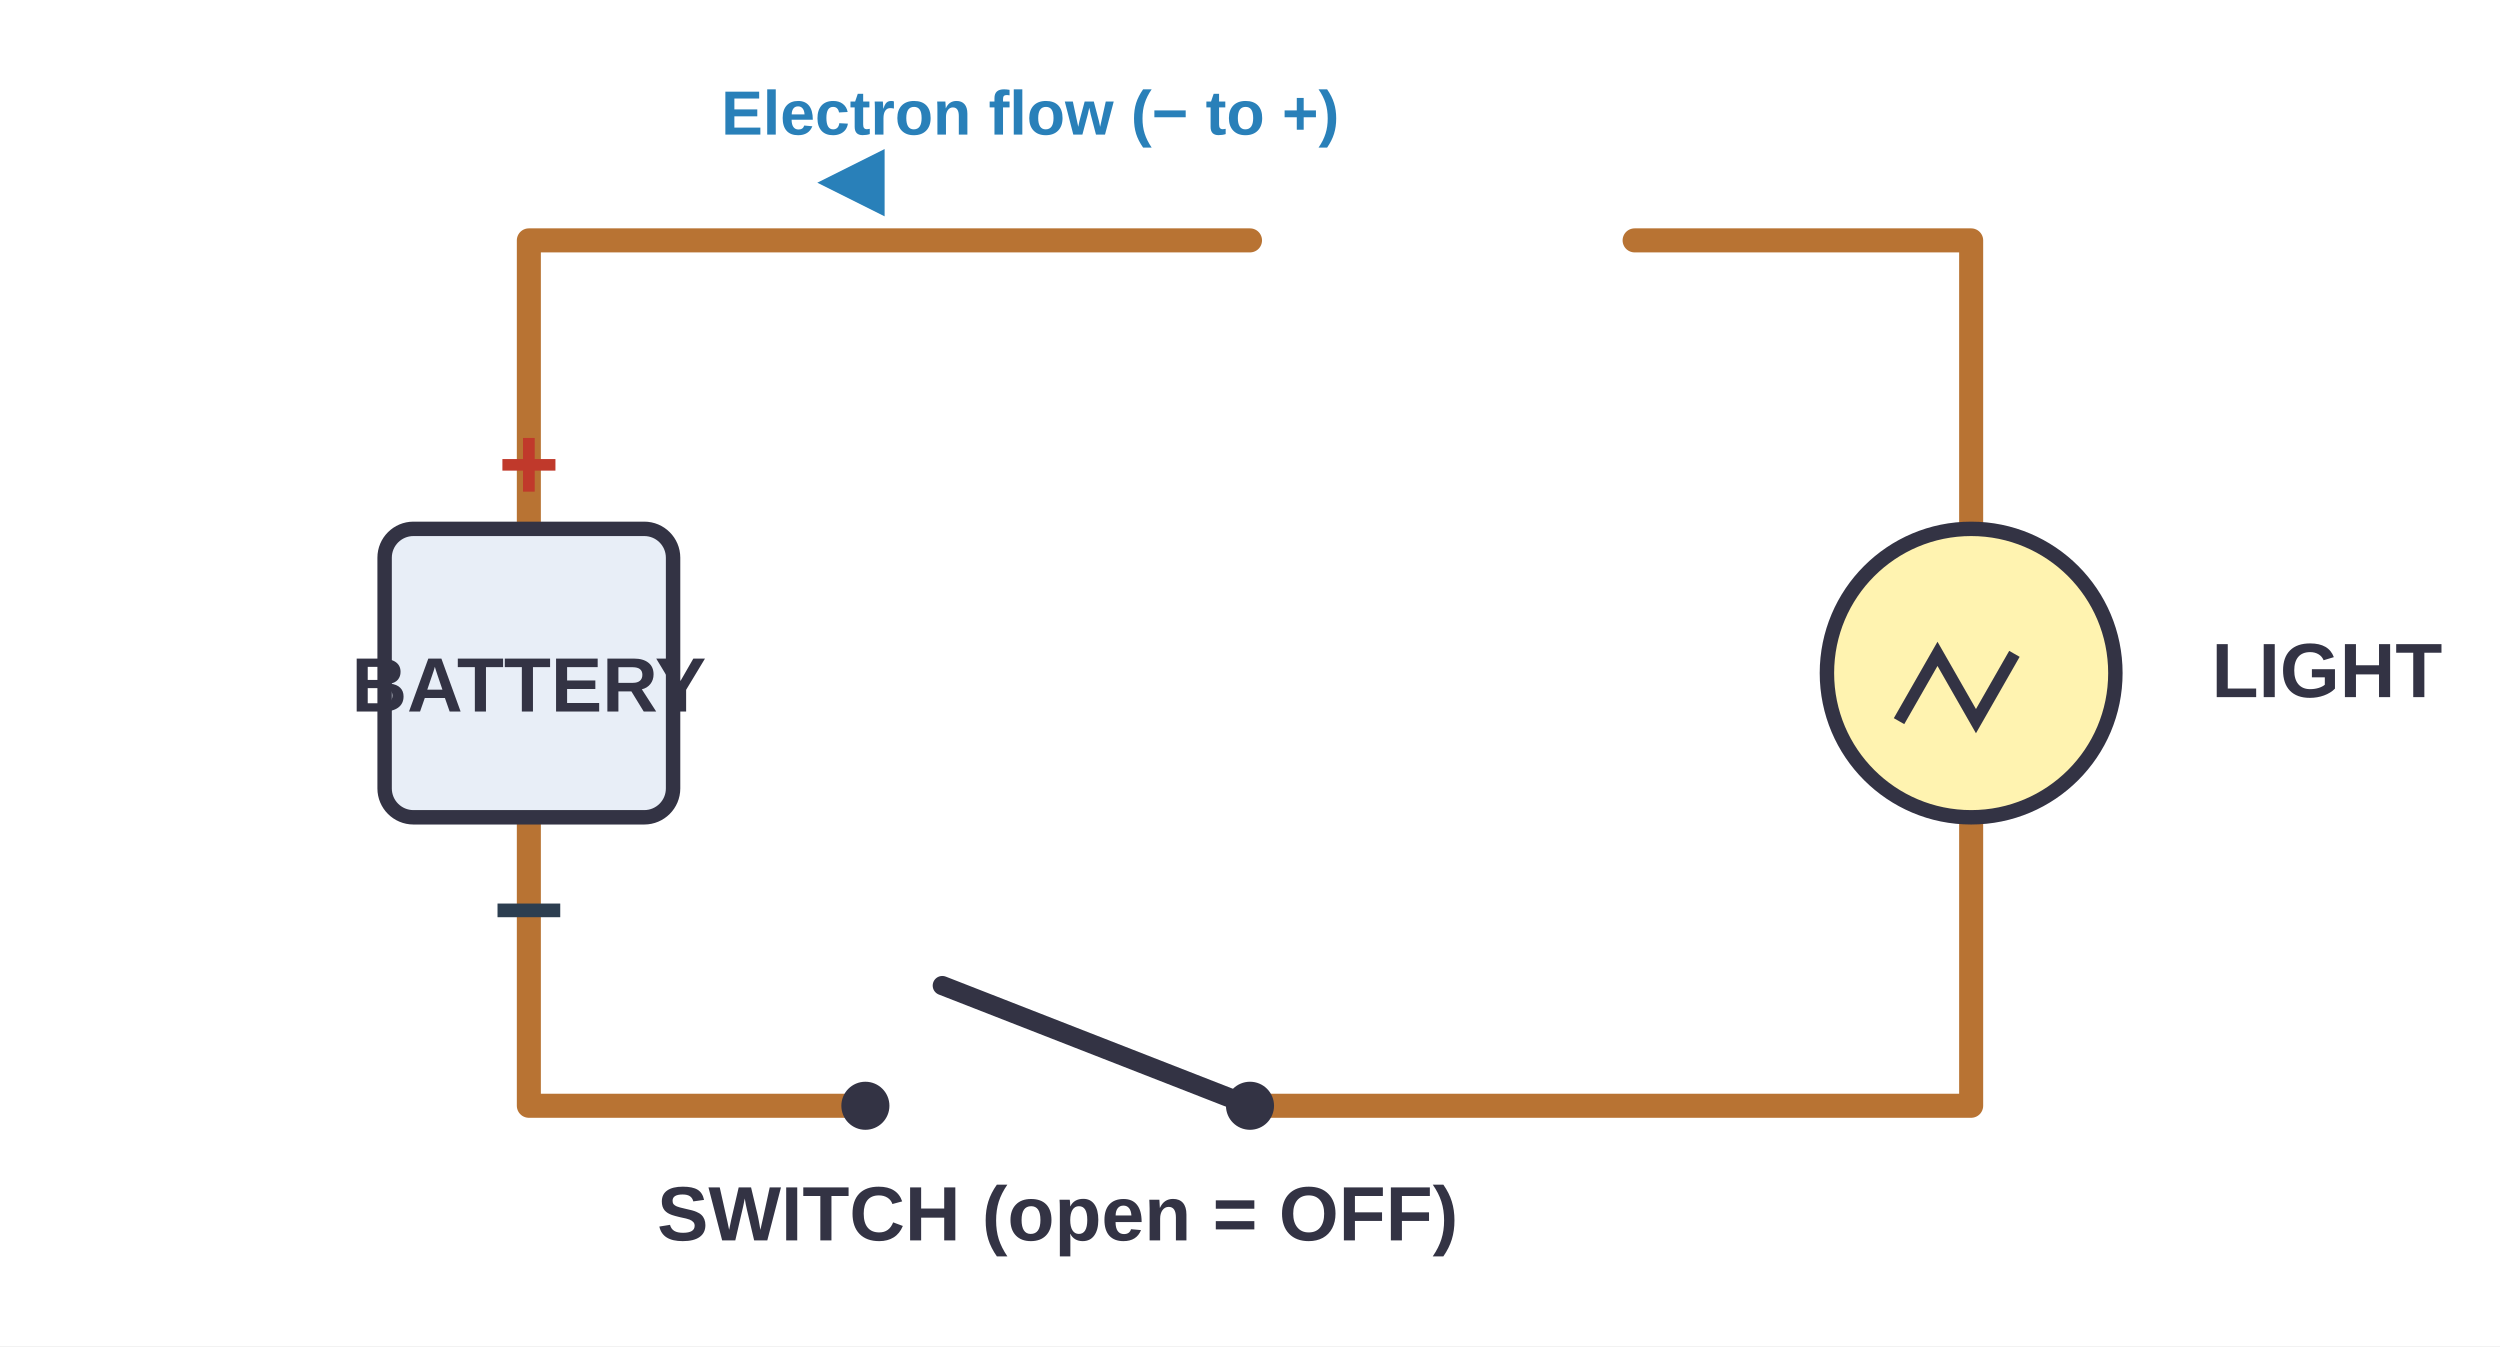
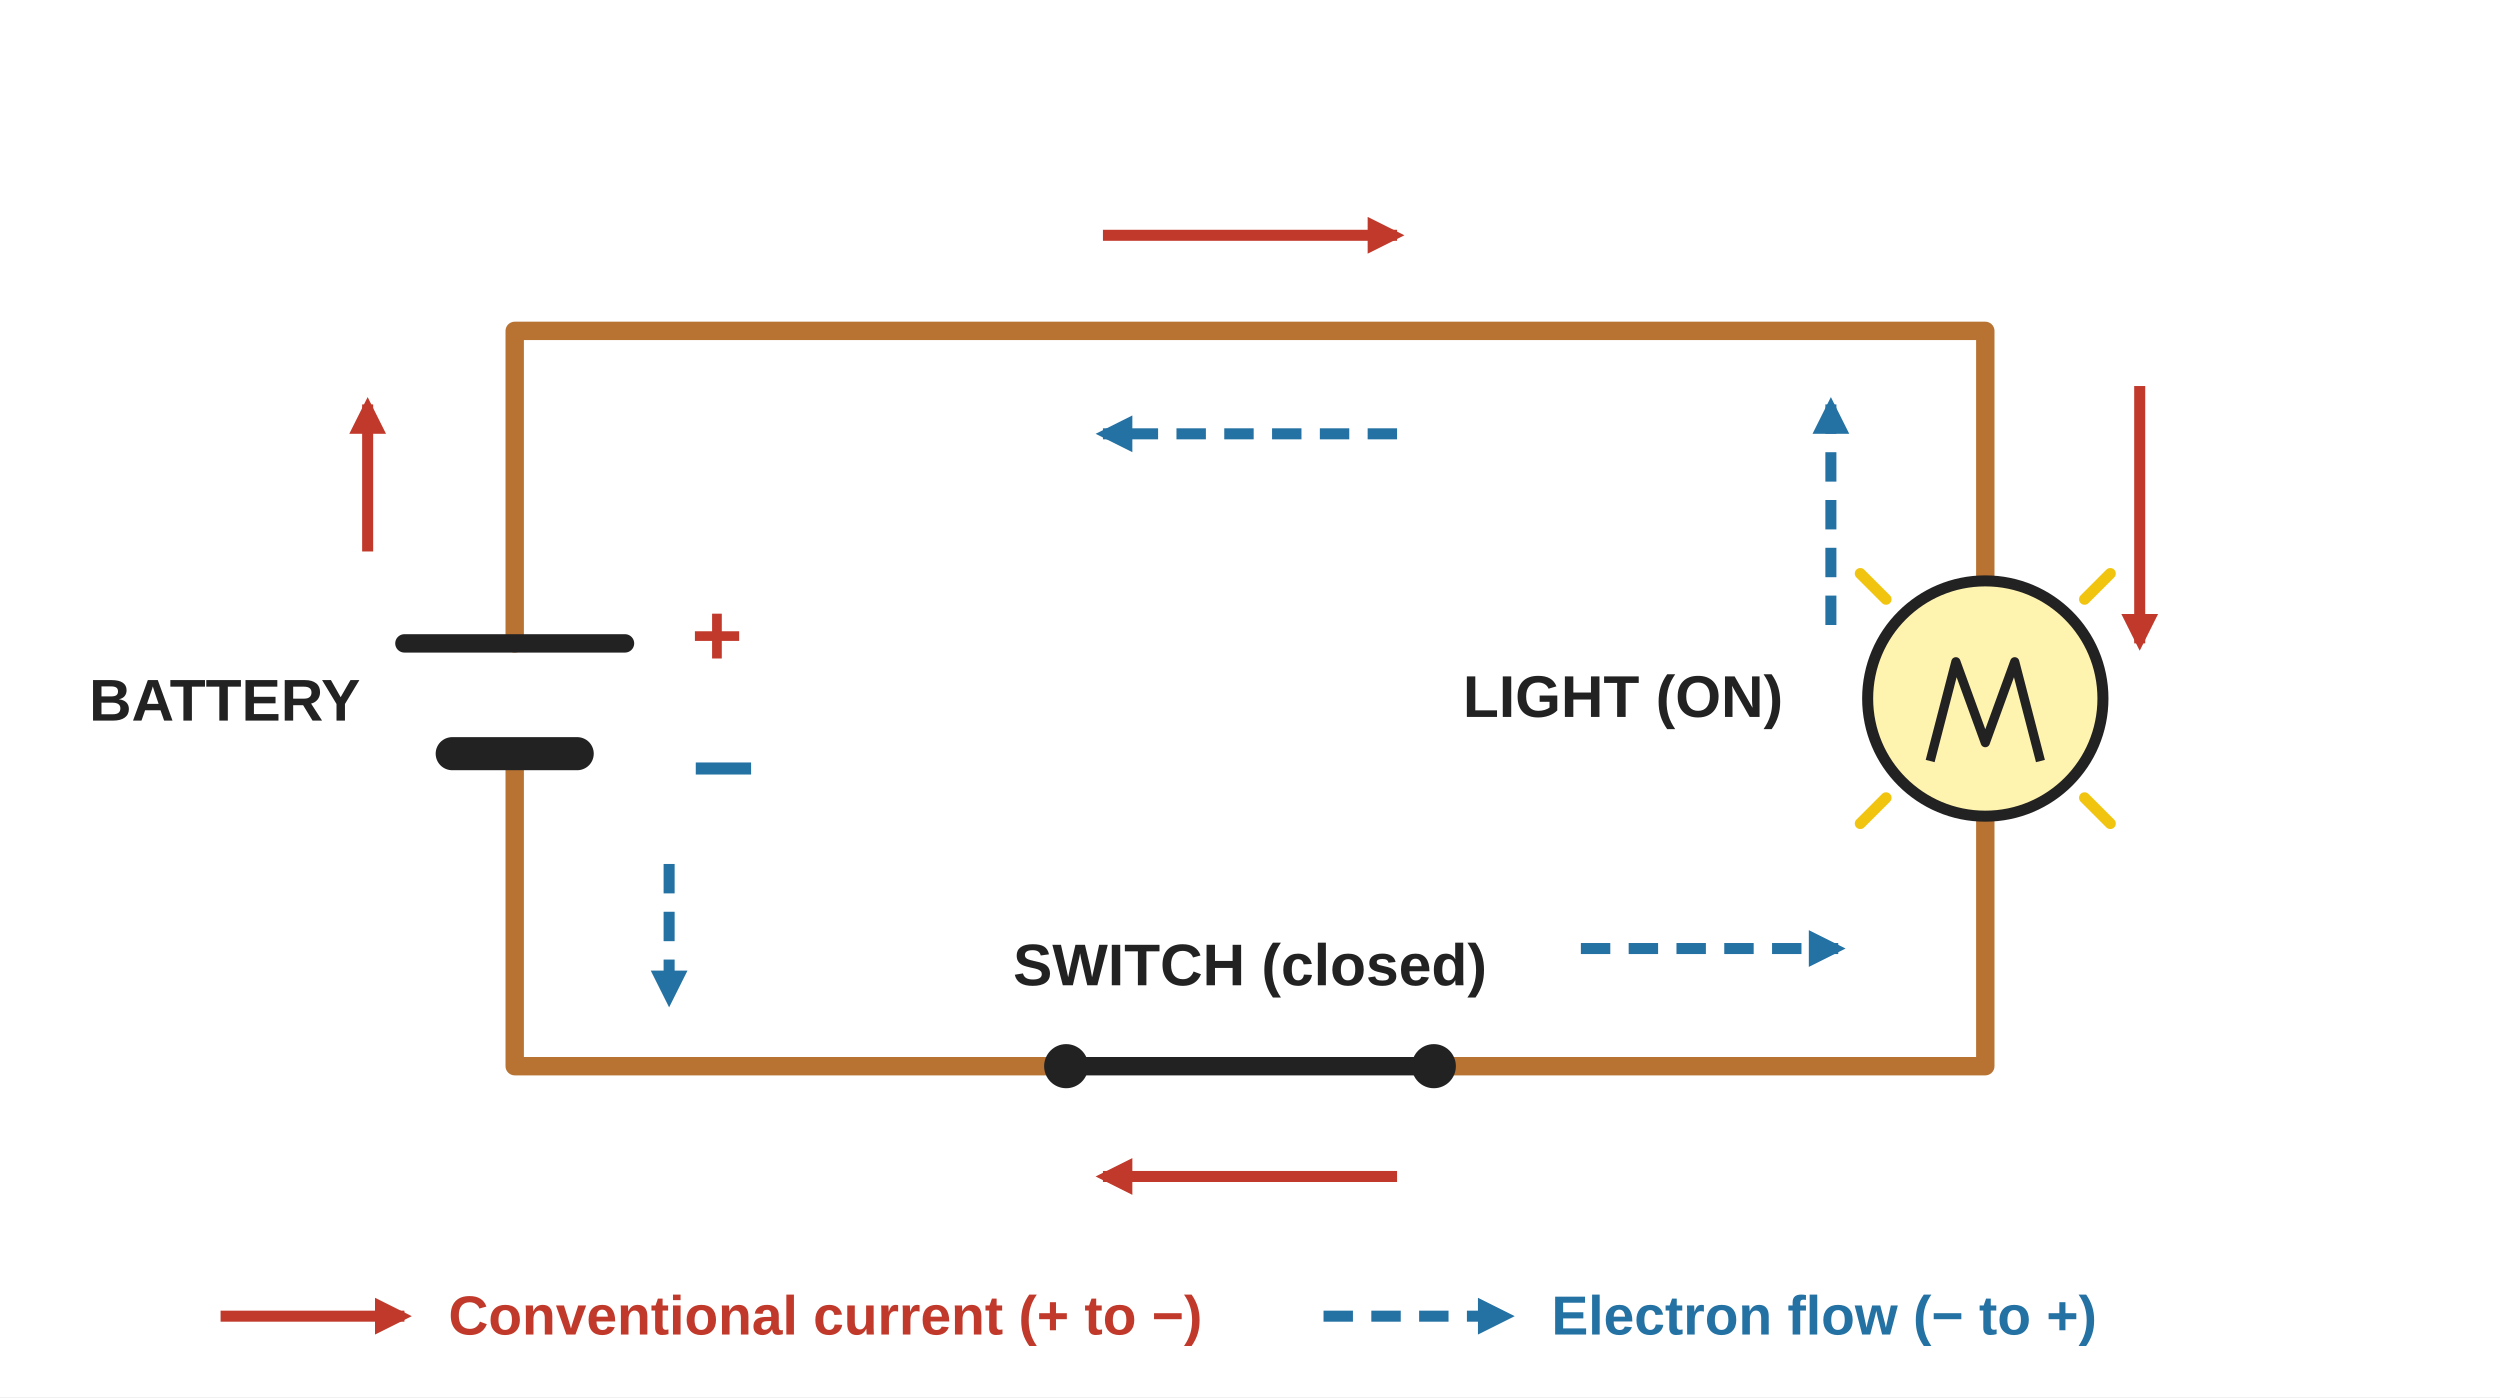
- <svg xmlns="http://www.w3.org/2000/svg" viewBox="0 0 520 280" width="520" height="280" font-family="Arial, Helvetica, sans-serif">
-   <rect width="520" height="280" fill="#ffffff" />
+ <svg xmlns="http://www.w3.org/2000/svg" viewBox="0 0 680 380" width="680" height="380" font-family="Arial, Helvetica, sans-serif">
+   <defs>
+     <marker id="redHead" markerWidth="10" markerHeight="10" refX="8" refY="5" orient="auto" markerUnits="userSpaceOnUse">
+       <path d="M0 0 L10 5 L0 10 z" fill="#c0392b" />
+     </marker>
+     <marker id="blueHead" markerWidth="10" markerHeight="10" refX="8" refY="5" orient="auto" markerUnits="userSpaceOnUse">
+       <path d="M0 0 L10 5 L0 10 z" fill="#2471a3" />
+     </marker>
+   </defs>
+   <rect width="680" height="380" fill="#ffffff" />
  <g stroke="#b87333" stroke-width="5" fill="none" stroke-linecap="round" stroke-linejoin="round">
-     <path d="M110 110 V50 H260" />
-     <path d="M340 50 H410 V110" />
-     <path d="M410 170 V230 H260" />
-     <path d="M180 230 H110 V170" />
+     <path d="M140 175 V90 H540 V158" />
+     <path d="M540 222 V290 H390" />
+     <path d="M290 290 H140 V205" />
  </g>
-   <rect x="80" y="110" width="60" height="60" rx="6" fill="#e8eef7" stroke="#334" stroke-width="3" />
-   <text x="110" y="148" text-anchor="middle" font-size="16" font-weight="bold" fill="#334">BATTERY</text>
-   <text x="110" y="104" text-anchor="middle" font-size="22" font-weight="bold" fill="#c0392b">+</text>
-   <text x="110" y="198" text-anchor="middle" font-size="26" font-weight="bold" fill="#2c3e50">−</text>
-   <circle cx="410" cy="140" r="30" fill="#fff3b0" stroke="#334" stroke-width="3" />
-   <path d="M395 150 l8 -14 l8 14 l8 -14" stroke="#334" stroke-width="2.5" fill="none" />
-   <text x="460" y="145" font-size="16" font-weight="bold" fill="#334">LIGHT</text>
-   <circle cx="260" cy="230" r="5" fill="#334" />
-   <circle cx="180" cy="230" r="5" fill="#334" />
-   <line x1="260" y1="230" x2="196" y2="205" stroke="#334" stroke-width="4" stroke-linecap="round" />
-   <text x="220" y="258" text-anchor="middle" font-size="16" font-weight="bold" fill="#334">SWITCH (open = OFF)</text>
-   <g fill="#2980b9" font-size="13" font-weight="bold">
-     <path d="M170 38 l14 -7 v14 z" />
-     <text x="150" y="28">Electron flow (− to +)</text>
+   <line x1="110" y1="175" x2="170" y2="175" stroke="#222" stroke-width="5" stroke-linecap="round" />
+   <line x1="123" y1="205" x2="157" y2="205" stroke="#222" stroke-width="9" stroke-linecap="round" />
+   <text x="188" y="181" font-size="24" font-weight="bold" fill="#c0392b">+</text>
+   <text x="188" y="219" font-size="30" font-weight="bold" fill="#2471a3">−</text>
+   <text x="98" y="196" text-anchor="end" font-size="16" font-weight="bold" fill="#222">BATTERY</text>
+   <circle cx="540" cy="190" r="32" fill="#fff3b0" stroke="#222" stroke-width="3" />
+   <path d="M525 207 L532 180 L540 202 L548 180 L555 207" stroke="#222" stroke-width="2.5" fill="none" stroke-linejoin="round" />
+   <g stroke="#f1c40f" stroke-width="3" stroke-linecap="round">
+     <line x1="513" y1="163" x2="506" y2="156" />
+     <line x1="567" y1="163" x2="574" y2="156" />
+     <line x1="513" y1="217" x2="506" y2="224" />
+     <line x1="567" y1="217" x2="574" y2="224" />
  </g>
-   <text x="290" y="40" font-size="13" fill="#7f8c8d" text-anchor="middle" />
+   <text x="485" y="195" text-anchor="end" font-size="16" font-weight="bold" fill="#222">LIGHT (ON)</text>
+   <circle cx="290" cy="290" r="6" fill="#222" />
+   <circle cx="390" cy="290" r="6" fill="#222" />
+   <line x1="290" y1="290" x2="390" y2="290" stroke="#222" stroke-width="5" stroke-linecap="round" />
+   <text x="340" y="268" text-anchor="middle" font-size="16" font-weight="bold" fill="#222">SWITCH (closed)</text>
+   <g stroke="#c0392b" stroke-width="3" fill="none">
+     <line x1="300" y1="64" x2="380" y2="64" marker-end="url(#redHead)" />
+     <line x1="582" y1="105" x2="582" y2="175" marker-end="url(#redHead)" />
+     <line x1="380" y1="320" x2="300" y2="320" marker-end="url(#redHead)" />
+     <line x1="100" y1="150" x2="100" y2="110" marker-end="url(#redHead)" />
+   </g>
+   <g stroke="#2471a3" stroke-width="3" fill="none" stroke-dasharray="8 5">
+     <line x1="380" y1="118" x2="300" y2="118" marker-end="url(#blueHead)" />
+     <line x1="498" y1="170" x2="498" y2="110" marker-end="url(#blueHead)" />
+     <line x1="430" y1="258" x2="500" y2="258" marker-end="url(#blueHead)" />
+     <line x1="182" y1="235" x2="182" y2="272" marker-end="url(#blueHead)" />
+   </g>
+   <g font-size="15" font-weight="bold">
+     <line x1="60" y1="358" x2="110" y2="358" stroke="#c0392b" stroke-width="3" marker-end="url(#redHead)" />
+     <text x="122" y="363" fill="#c0392b">Conventional current (+ to −)</text>
+     <line x1="360" y1="358" x2="410" y2="358" stroke="#2471a3" stroke-width="3" stroke-dasharray="8 5" marker-end="url(#blueHead)" />
+     <text x="422" y="363" fill="#2471a3">Electron flow (− to +)</text>
+   </g>
</svg>
